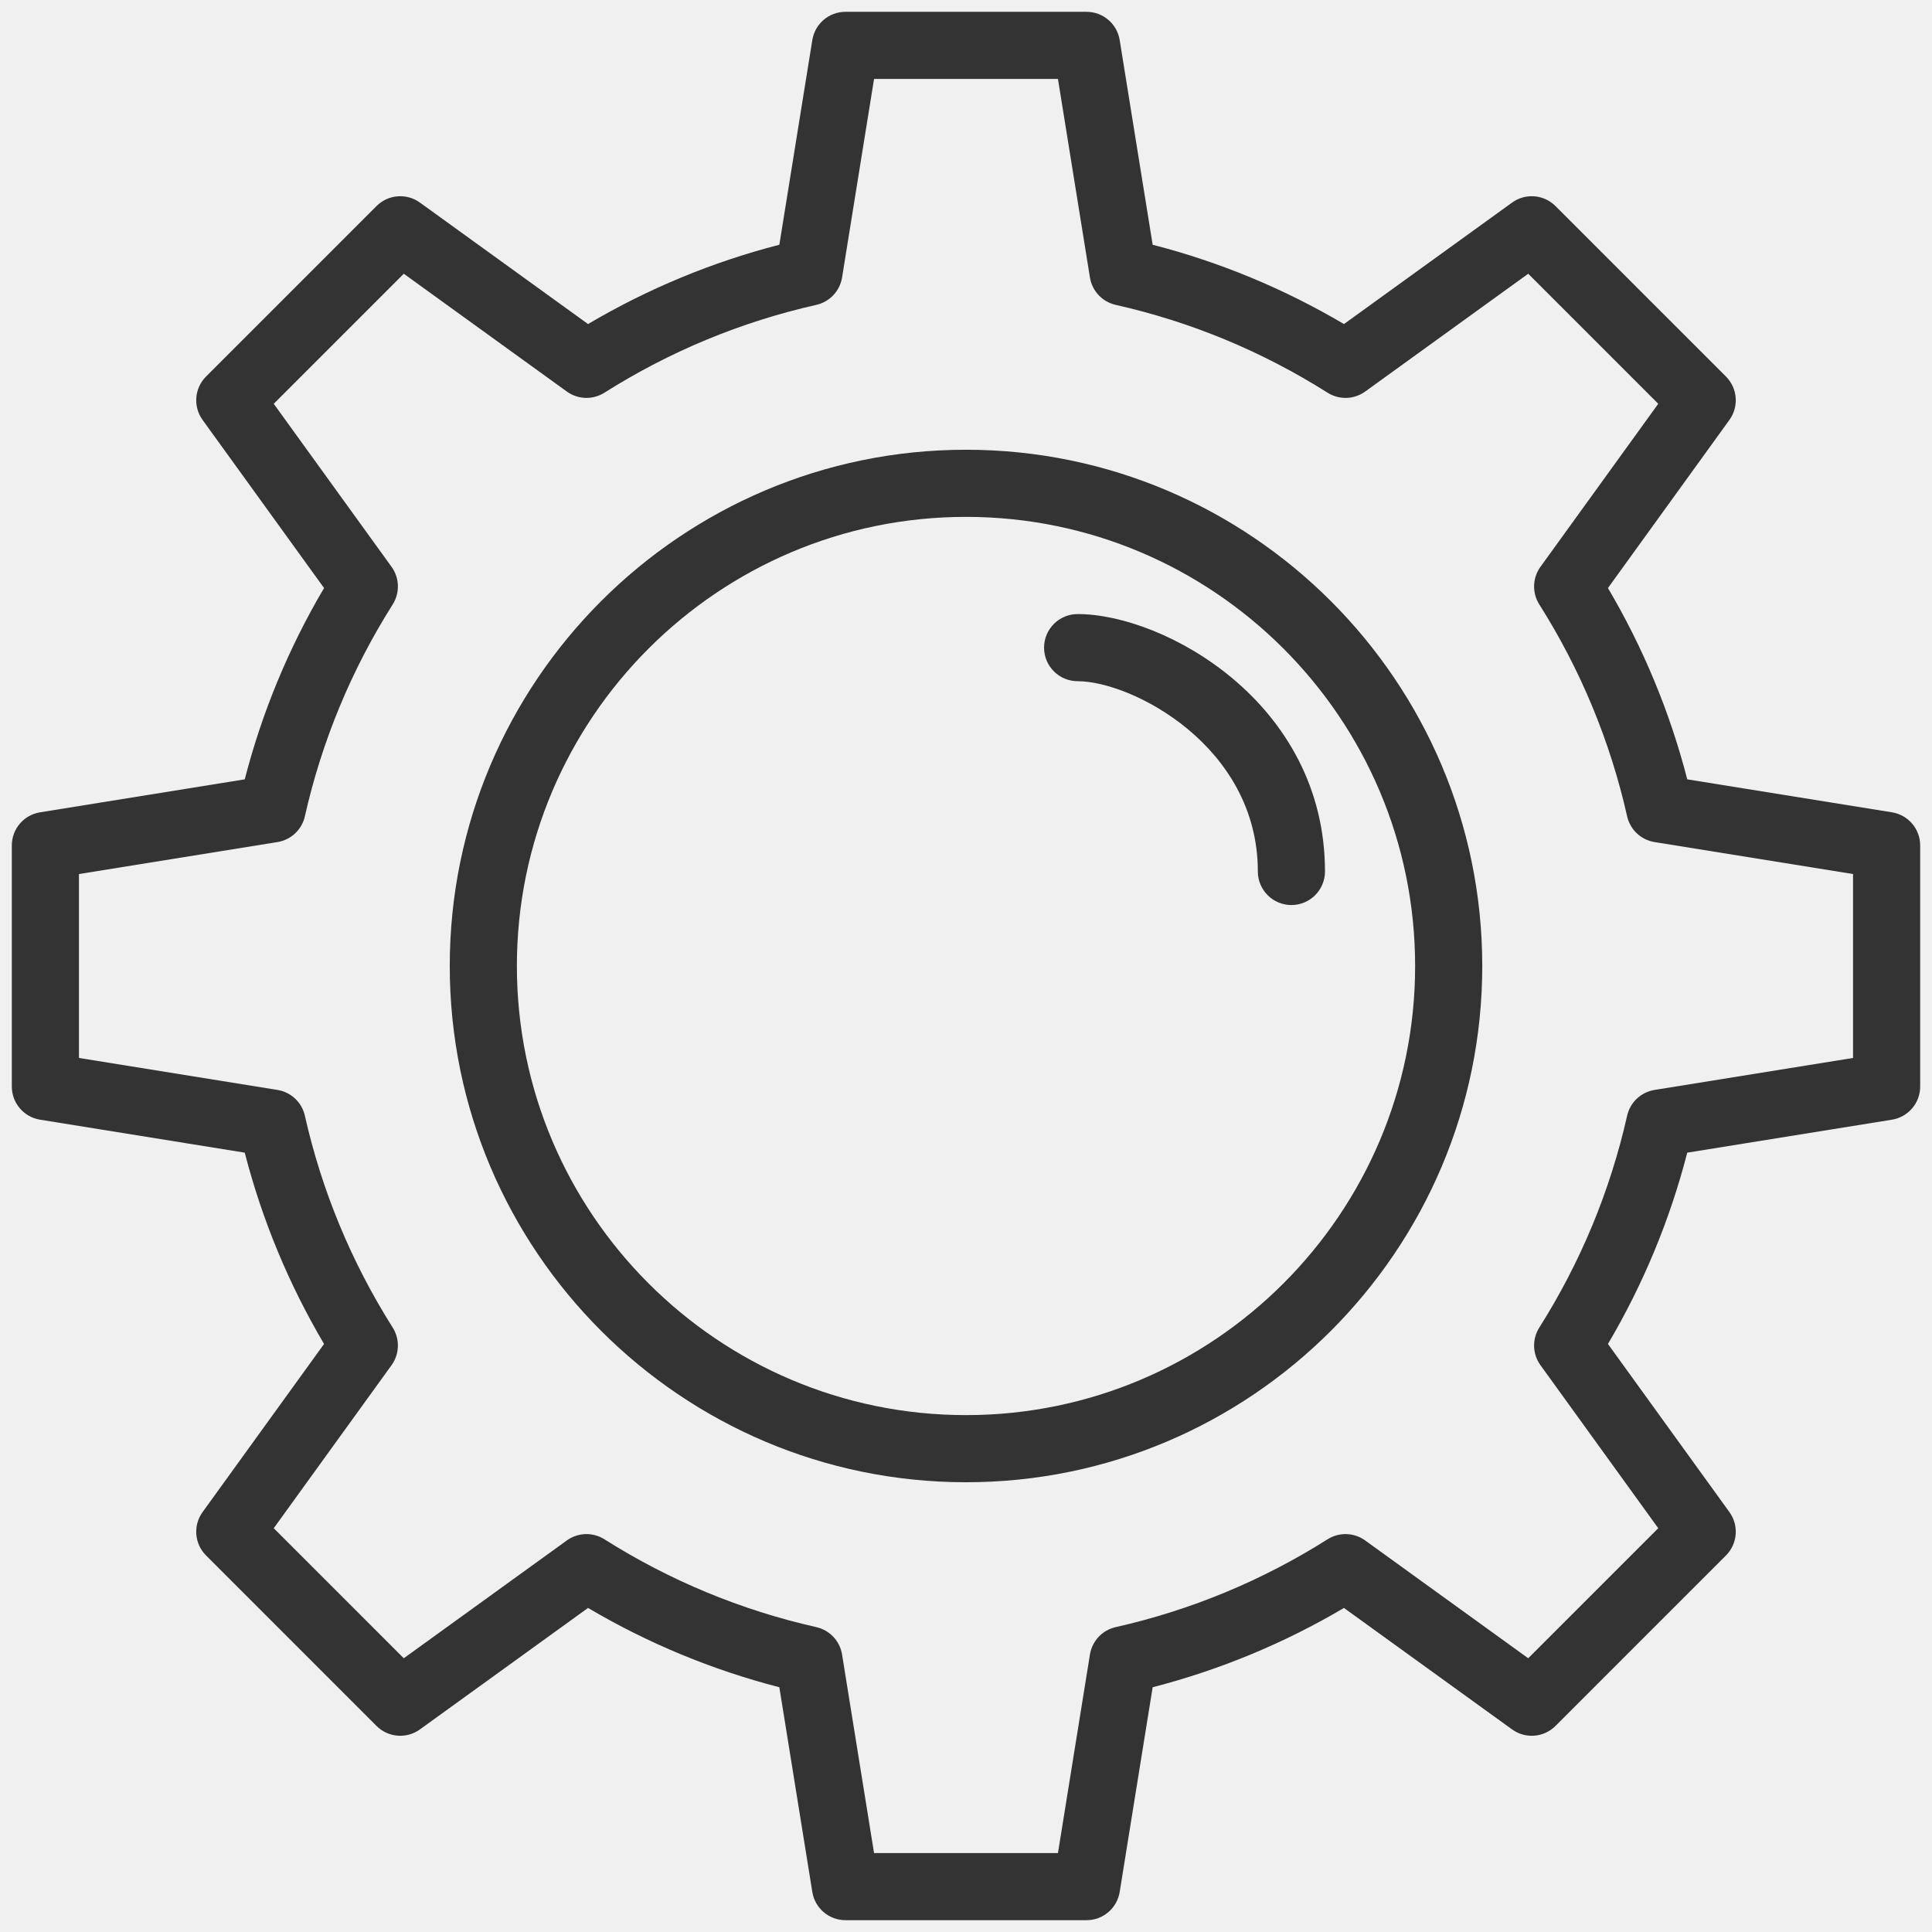
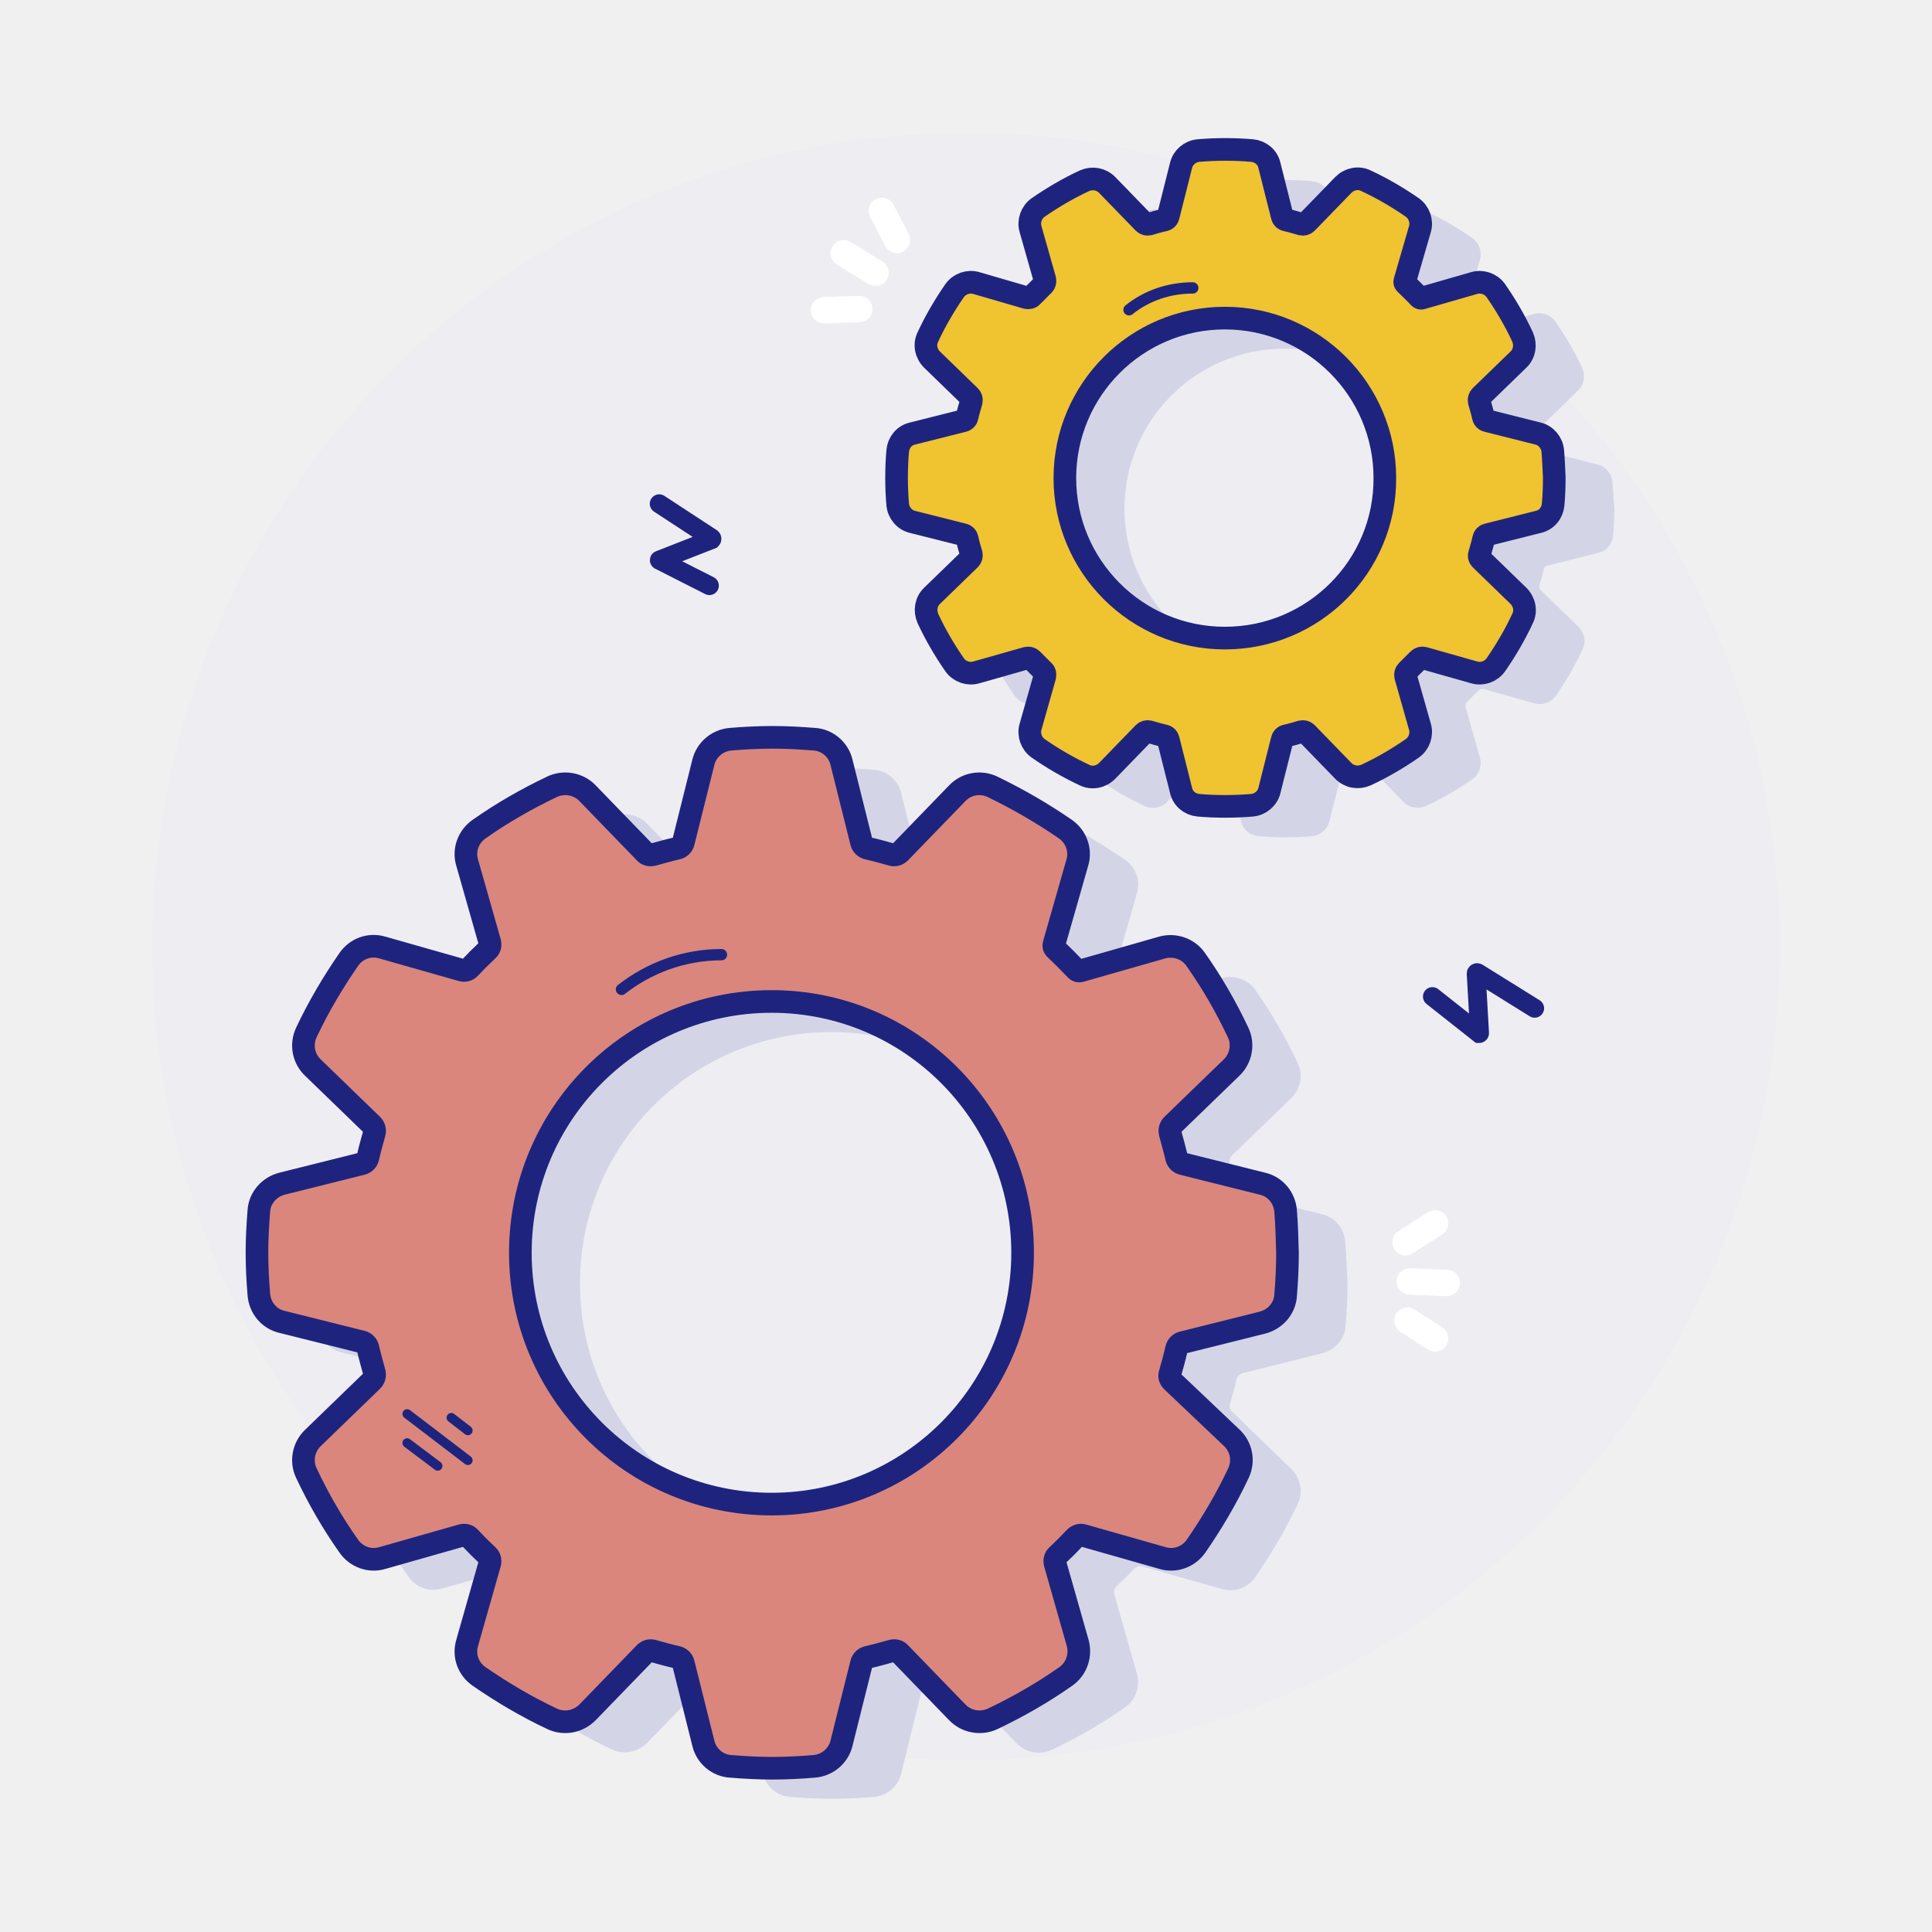
- <svg xmlns="http://www.w3.org/2000/svg" version="1.1" id="GEAR" x="0px" y="0px" width="1800px" height="1800px" viewBox="0 0 1800 1800" enable-background="new 0 0 1800 1800" xml:space="preserve">
-   <g id="Layer">
-     <g>
-       <g>
-         <path fill="#333333" d="M1203.175,843.2c-17.272,0-31.273-14-31.273-31.273c0-116.959-117.688-177.271-167.899-177.271     c-17.272,0-31.273-14.001-31.273-31.273s14.001-31.272,31.273-31.272c80.425,0,230.445,82.364,230.445,239.817     C1234.447,829.2,1220.447,843.2,1203.175,843.2z" />
+ <svg xmlns="http://www.w3.org/2000/svg" id="Layer_1" style="enable-background:new 0 0 512 512;" version="1.1" viewBox="0 0 512 512" xml:space="preserve">
+   <style type="text/css">
+ 	.st0{fill:#EEEDF2;}
+ 	.st1{fill:#D3D5E7;}
+ 	.st2{fill:#FFFFFF;stroke:#1E247E;stroke-width:6;stroke-linecap:round;stroke-miterlimit:10;}
+ 	.st3{fill:#DA867D;stroke:#1E247E;stroke-width:6;stroke-linecap:round;stroke-miterlimit:10;}
+ 	.st4{fill:none;stroke:#1E247E;stroke-width:3;stroke-linecap:round;stroke-miterlimit:10;}
+ 	.st5{fill:none;stroke:#1E247E;stroke-width:2.5;stroke-linecap:round;stroke-miterlimit:10;}
+ 	.st6{fill:#F0C330;stroke:#1E247E;stroke-width:6;stroke-linecap:round;stroke-miterlimit:10;}
+ 	.st7{fill:none;stroke:#1E247E;stroke-width:2;stroke-linecap:round;stroke-miterlimit:10;}
+ 	.st8{fill:#DBE7FE;stroke:#1E247E;stroke-width:6;stroke-linecap:round;stroke-miterlimit:10;}
+ 	.st9{fill:none;stroke:#1E247E;stroke-width:6;stroke-linecap:round;stroke-miterlimit:10;}
+ 	.st10{fill:#1E247E;stroke:#1E247E;stroke-width:4;stroke-linecap:round;stroke-miterlimit:10;}
+ 	.st11{fill:none;stroke:#FFFFFF;stroke-width:7;stroke-linecap:round;stroke-miterlimit:10;}
+ 	.st12{fill:#FFFFFF;stroke:#1E247E;stroke-width:6;stroke-linecap:round;stroke-linejoin:round;stroke-miterlimit:10;}
+ 	.st13{fill:#69ADF7;stroke:#1E247E;stroke-width:2.5;stroke-linecap:round;stroke-miterlimit:10;}
+ 	.st14{fill:none;stroke:#1E247E;stroke-width:3;stroke-linecap:round;stroke-linejoin:round;stroke-miterlimit:10;}
+ 	.st15{fill:#FFFFFF;}
+ 	.st16{fill:#F0C330;stroke:#1E247E;stroke-width:6;stroke-miterlimit:10;}
+ 	.st17{fill:#DA867D;stroke:#1E247E;stroke-width:6;stroke-miterlimit:10;}
+ 	.st18{fill:none;stroke:#1E247E;stroke-width:5;stroke-linecap:round;stroke-miterlimit:10;}
+ 	.st19{fill:none;stroke:#D3D5E7;stroke-width:6;stroke-linecap:round;stroke-miterlimit:10;}
+ 	.st20{fill:none;stroke:#D2D4E6;stroke-width:6;stroke-linecap:round;stroke-miterlimit:10;}
+ 	.st21{fill:#EFC230;stroke:#D3D5E7;stroke-width:6;stroke-linecap:round;stroke-miterlimit:10;}
+ 	.st22{fill:#FFFFFF;stroke:#1E247E;stroke-width:6;stroke-miterlimit:10;}
+ 	.st23{fill:none;stroke:#1E247E;stroke-width:4;stroke-linecap:round;stroke-miterlimit:10;}
+ 	.st24{fill:#EFC230;stroke:#1E247E;stroke-width:6;stroke-linecap:round;stroke-miterlimit:10;}
+ 	.st25{fill:#69AEF8;stroke:#1E247E;stroke-width:6;stroke-miterlimit:10;}
+ 	.st26{fill:#FFFFFF;stroke:#1E247E;stroke-width:5;stroke-linecap:round;stroke-miterlimit:10;}
+ 	.st27{fill:#1E247E;}
+ 	.st28{fill:#F0C330;}
+ 	.st29{fill:#DA867D;stroke:#1E247E;stroke-width:5.5;stroke-linecap:round;stroke-miterlimit:10;}
+ 	.st30{fill:#D3D5E7;stroke:#1E247E;stroke-width:5.5;stroke-linecap:round;stroke-miterlimit:10;}
+ 	.st31{fill:#69AEF8;}
+ 	.st32{fill:#D3D5E7;stroke:#1E247E;stroke-width:6;stroke-linejoin:round;stroke-miterlimit:10;}
+ 	.st33{fill:#FCF5F2;stroke:#1E247E;stroke-width:6;stroke-linejoin:round;stroke-miterlimit:10;}
+ 	.st34{fill:#DA867D;stroke:#1E247E;stroke-width:6;stroke-linejoin:round;stroke-miterlimit:10;}
+ 	.st35{fill:#DA867D;}
+ 	.st36{fill:#69AEF8;stroke:#1E247E;stroke-width:6;stroke-linecap:round;stroke-linejoin:round;stroke-miterlimit:10;}
+ 	.st37{fill:#1E247E;stroke:#1E247E;stroke-width:6;stroke-linecap:round;stroke-linejoin:round;stroke-miterlimit:10;}
+ 	.st38{fill:#DBE7FE;stroke:#1E247E;stroke-width:6;stroke-linejoin:round;stroke-miterlimit:10;}
+ 	.st39{fill:#F0C330;stroke:#1E247E;stroke-width:6;stroke-linejoin:round;stroke-miterlimit:10;}
+ 	.st40{fill:none;stroke:#FFFFFF;stroke-width:6;stroke-linecap:round;stroke-linejoin:round;stroke-miterlimit:10;}
+ 	.st41{fill:none;stroke:#1E247E;stroke-width:6;stroke-linecap:round;stroke-linejoin:round;stroke-miterlimit:10;}
+ </style>
+   <g>
+     <g id="Settings">
+       <circle class="st0" cx="256" cy="250.8" id="Background_12_" r="215.6" />
+       <g id="Small_gear">
+         <path class="st1" d="M427.3,127.7c-0.2-2.2-1.8-4.1-3.9-4.6l-13.5-3.4c-0.5-0.1-0.9-0.5-1-1c-0.3-1.4-0.7-2.8-1.1-4.1      c-0.1-0.5,0-1,0.4-1.4l10-9.7c1.6-1.5,2-3.9,1.1-6c-2-4.3-4.4-8.4-7.1-12.3c-1.3-1.8-3.6-2.6-5.7-2l-13.8,3.9      c-0.2,0.1-0.5,0-0.7-0.2c-1.1-1.2-2.4-2.4-3.6-3.6c-0.2-0.2-0.3-0.4-0.2-0.7l4-13.8c0.6-2.1-0.2-4.4-2-5.7      c-3.9-2.7-8-5.1-12.3-7.1c-2-1-4.4-0.5-6,1.1l-9.7,10c-0.4,0.4-0.9,0.5-1.4,0.4c-1.4-0.4-2.7-0.8-4.1-1.1c-0.5-0.1-0.9-0.5-1-1      l-3.4-13.5c-0.5-2.2-2.4-3.7-4.6-3.9c-2.3-0.2-4.7-0.3-7.1-0.3s-4.8,0.1-7.1,0.3c-2.2,0.2-4.1,1.8-4.6,3.9l-3.4,13.5      c-0.1,0.5-0.5,0.9-1,1c-1.4,0.3-2.8,0.7-4.1,1.1c-0.5,0.1-1,0-1.4-0.4l-9.7-10c-1.6-1.6-3.9-2-6-1.1c-4.3,2-8.4,4.4-12.3,7.1      c-1.8,1.3-2.6,3.6-2,5.7l3.8,13.4c0.1,0.5,0,1-0.4,1.4c-1,1-2,2-3,3c-0.3,0.4-0.9,0.5-1.4,0.4l-13.4-3.8c-2.1-0.6-4.4,0.2-5.7,2      c-2.7,3.9-5.1,8-7.1,12.3c-1,2-0.5,4.4,1.1,6l10,9.7c0.4,0.4,0.5,0.9,0.4,1.4c-0.4,1.4-0.8,2.7-1.1,4.1c-0.1,0.5-0.5,0.9-1,1      l-13.5,3.4c-2.2,0.5-3.7,2.4-3.9,4.6c-0.2,2.3-0.3,4.7-0.3,7.1c0,2.4,0.1,4.8,0.3,7.1c0.2,2.2,1.8,4.1,3.9,4.6l13.5,3.4      c0.5,0.1,0.9,0.5,1,1c0.3,1.4,0.7,2.8,1.1,4.1c0.1,0.5,0,1-0.4,1.4l-10,9.7c-1.6,1.5-2,3.9-1.1,6c2,4.3,4.4,8.4,7.1,12.3      c1.3,1.8,3.6,2.6,5.7,2l13.4-3.8c0.5-0.1,1,0,1.4,0.4c1,1,2,2,3,3c0.4,0.3,0.5,0.9,0.4,1.4l-3.8,13.4c-0.6,2.1,0.2,4.4,2,5.7      c3.9,2.7,8,5.1,12.3,7.1c2,1,4.4,0.5,6-1.1l9.7-10c0.4-0.4,0.9-0.5,1.4-0.4c1.4,0.4,2.7,0.8,4.1,1.1c0.5,0.1,0.9,0.5,1,1      l3.4,13.5c0.5,2.2,2.4,3.7,4.6,3.9c2.3,0.2,4.7,0.3,7.1,0.3s4.8-0.1,7.1-0.3c2.2-0.2,4.1-1.8,4.6-3.9l3.4-13.5      c0.1-0.5,0.5-0.9,1-1c1.4-0.3,2.8-0.7,4.1-1.1c0.5-0.1,1,0,1.4,0.4l9.7,10c1.6,1.6,3.9,2,6,1.1c4.3-2,8.4-4.4,12.3-7.1      c1.8-1.3,2.6-3.6,2-5.7l-3.8-13.4c-0.1-0.5,0-1,0.4-1.4c1-1,2-2,3-3c0.4-0.4,0.9-0.5,1.4-0.4l13.4,3.8c2.1,0.6,4.4-0.2,5.7-2      c2.7-3.9,5.1-8,7.1-12.3c1-2,0.5-4.4-1.1-6l-10-9.7c-0.4-0.4-0.5-0.9-0.3-1.4c0.4-1.4,0.8-2.7,1.1-4.1c0.1-0.5,0.5-0.9,1-1      l13.5-3.4c2.2-0.5,3.7-2.4,3.9-4.6c0.2-2.3,0.3-4.7,0.3-7.1C427.6,132.4,427.5,130,427.3,127.7z M340.4,177.2      c-23.4,0-42.4-19-42.4-42.4c0-23.4,19-42.4,42.4-42.4s42.4,19,42.4,42.4C382.9,158.2,363.9,177.2,340.4,177.2z" />
+         <path class="st16" d="M411.5,119.5c-0.2-2.2-1.8-4.1-3.9-4.6l-13.5-3.4c-0.5-0.1-0.9-0.5-1-1      c-0.3-1.4-0.7-2.8-1.1-4.1c-0.1-0.5,0-1,0.4-1.4l10-9.7c1.6-1.5,2-3.9,1.1-6c-2-4.3-4.4-8.4-7.1-12.3c-1.3-1.8-3.6-2.6-5.7-2      L376.8,79c-0.2,0.1-0.5,0-0.7-0.2c-1.1-1.2-2.4-2.4-3.6-3.6c-0.2-0.2-0.3-0.4-0.2-0.7l4-13.8c0.6-2.1-0.2-4.4-2-5.7      c-3.9-2.7-8-5.1-12.3-7.1c-2-1-4.4-0.5-6,1.1l-9.7,10c-0.4,0.4-0.9,0.5-1.4,0.4c-1.4-0.4-2.7-0.8-4.1-1.1c-0.5-0.1-0.9-0.5-1-1      l-3.4-13.5c-0.5-2.2-2.4-3.7-4.6-3.9c-2.3-0.2-4.7-0.3-7.1-0.3s-4.8,0.1-7.1,0.3c-2.2,0.2-4.1,1.8-4.6,3.9l-3.4,13.5      c-0.1,0.5-0.5,0.9-1,1c-1.4,0.3-2.8,0.7-4.1,1.1c-0.5,0.1-1,0-1.4-0.4l-9.7-10c-1.6-1.6-3.9-2-6-1.1c-4.3,2-8.4,4.4-12.3,7.1      c-1.8,1.3-2.6,3.6-2,5.7l3.8,13.4c0.1,0.5,0,1-0.4,1.4c-1,1-2,2-3,3c-0.3,0.4-0.9,0.5-1.4,0.4L258.7,75c-2.1-0.6-4.4,0.2-5.7,2      c-2.7,3.9-5.1,8-7.1,12.3c-1,2-0.5,4.4,1.1,6l10,9.7c0.4,0.4,0.5,0.9,0.4,1.4c-0.4,1.4-0.8,2.7-1.1,4.1c-0.1,0.5-0.5,0.9-1,1      l-13.5,3.4c-2.2,0.5-3.7,2.4-3.9,4.6c-0.2,2.3-0.3,4.7-0.3,7.1c0,2.4,0.1,4.8,0.3,7.1c0.2,2.2,1.8,4.1,3.9,4.6l13.5,3.4      c0.5,0.1,0.9,0.5,1,1c0.3,1.4,0.7,2.8,1.1,4.1c0.1,0.5,0,1-0.4,1.4l-10,9.7c-1.6,1.5-2,3.9-1.1,6c2,4.3,4.4,8.4,7.1,12.3      c1.3,1.8,3.6,2.6,5.7,2l13.4-3.8c0.5-0.1,1,0,1.4,0.4c1,1,2,2,3,3c0.4,0.3,0.5,0.9,0.4,1.4l-3.8,13.4c-0.6,2.1,0.2,4.4,2,5.7      c3.9,2.7,8,5.1,12.3,7.1c2,1,4.4,0.5,6-1.1l9.7-10c0.4-0.4,0.9-0.5,1.4-0.4c1.4,0.4,2.7,0.8,4.1,1.1c0.5,0.1,0.9,0.5,1,1      l3.4,13.5c0.5,2.2,2.4,3.7,4.6,3.9c2.3,0.2,4.7,0.3,7.1,0.3s4.8-0.1,7.1-0.3c2.2-0.2,4.1-1.8,4.6-3.9l3.4-13.5      c0.1-0.5,0.5-0.9,1-1c1.4-0.3,2.8-0.7,4.1-1.1c0.5-0.1,1,0,1.4,0.4l9.7,10c1.6,1.6,3.9,2,6,1.1c4.3-2,8.4-4.4,12.3-7.1      c1.8-1.3,2.6-3.6,2-5.7l-3.8-13.4c-0.1-0.5,0-1,0.4-1.4c1-1,2-2,3-3c0.4-0.4,0.9-0.5,1.4-0.4l13.4,3.8c2.1,0.6,4.4-0.2,5.7-2      c2.7-3.9,5.1-8,7.1-12.3c1-2,0.5-4.4-1.1-6l-10-9.7c-0.4-0.4-0.5-0.9-0.3-1.4c0.4-1.4,0.8-2.7,1.1-4.1c0.1-0.5,0.5-0.9,1-1      l13.5-3.4c2.2-0.5,3.7-2.4,3.9-4.6c0.2-2.3,0.3-4.7,0.3-7.1C411.8,124.3,411.7,121.9,411.5,119.5z M324.6,169.1      c-23.4,0-42.4-19-42.4-42.4c0-23.4,19-42.4,42.4-42.4c23.4,0,42.4,19,42.4,42.4C367.1,150.1,348.1,169.1,324.6,169.1z" id="Shape_48_" />
+         <path class="st4" d="M299.2,82.1c4.6-3.7,10.5-5.8,16.9-5.8" id="Line_13_" />
+         <g id="Sparkles_8_">
+           <line class="st11" x1="227.7" x2="218.4" y1="81.9" y2="82.2" />
+           <line class="st11" x1="233.7" x2="237.7" y1="55.9" y2="63.6" />
+           <line class="st11" x1="223.6" x2="232" y1="67.1" y2="72.3" />
+         </g>
      </g>
-       <g>
-         <path fill="#333333" d="M1012.309,1788.987H787.691c-15.351,0-28.433-11.143-30.876-26.299l-30.721-190.718     c-62.62-16.151-122.402-40.937-178.231-73.885L391.23,1611.258c-12.442,8.983-29.575,7.622-40.428-3.237l-158.825-158.829     c-10.855-10.854-12.227-27.983-3.235-40.427l113.17-156.626c-32.943-55.81-57.731-115.603-73.889-178.231l-190.716-30.723     c-15.156-2.443-26.299-15.523-26.299-30.876V787.688c0-15.353,11.143-28.433,26.299-30.876l190.716-30.717     c16.157-62.633,40.945-122.426,73.887-178.237L188.742,391.235c-8.992-12.443-7.62-29.571,3.235-40.429l158.825-158.834     c10.856-10.854,27.989-12.225,40.428-3.235l156.631,113.17c55.823-32.951,115.604-57.731,178.233-73.885l30.721-190.711     c2.443-15.157,15.525-26.299,30.876-26.299h224.617c15.353,0,28.433,11.143,30.876,26.299l30.723,190.713     c62.629,16.151,122.418,40.938,178.231,73.889l156.631-113.172c12.438-8.994,29.563-7.62,40.431,3.235l158.825,158.829     c10.854,10.855,12.225,27.985,3.232,40.429L1498.09,547.861c32.957,55.832,57.738,115.611,73.89,178.233l190.713,30.717     c15.156,2.443,26.3,15.523,26.3,30.876v224.621c0,15.353-11.144,28.433-26.3,30.876l-190.718,30.723     c-16.155,62.629-40.94,122.422-73.885,178.231l113.168,156.631c8.992,12.442,7.622,29.571-3.232,40.431L1449.2,1608.025     c-10.855,10.859-27.988,12.22-40.431,3.232l-156.64-113.172c-55.81,32.943-115.598,57.729-178.223,73.88l-30.723,190.723     C1040.741,1777.845,1027.661,1788.987,1012.309,1788.987z M814.331,1726.441h171.338l29.794-184.958     c2.033-12.613,11.535-22.727,24-25.536c70.089-15.798,136.509-43.327,197.41-81.83c10.789-6.827,24.659-6.404,35.025,1.087     l151.91,109.756l121.151-121.151l-109.752-151.901c-7.482-10.357-7.914-24.223-1.086-35.025     c38.498-60.901,66.031-127.325,81.843-197.423c2.81-12.465,12.918-21.963,25.531-23.996l184.95-29.794V814.327l-184.95-29.79     c-12.613-2.033-22.727-11.535-25.536-24c-15.793-70.076-43.327-136.498-81.838-197.419c-6.828-10.8-6.396-24.667,1.086-35.025     l109.752-151.897L1423.809,255.04l-151.901,109.756c-10.362,7.482-24.231,7.912-35.029,1.084     c-60.901-38.504-127.321-66.041-197.415-81.838c-12.465-2.81-21.967-12.918-24-25.533l-29.794-184.95h-171.34l-29.792,184.945     c-2.033,12.615-11.533,22.724-23.998,25.534c-70.089,15.802-136.511,43.336-197.421,81.836     c-10.805,6.828-24.667,6.394-35.025-1.086L376.192,255.036L255.04,376.196l109.752,151.893     c7.484,10.357,7.914,24.225,1.086,35.025c-38.495,60.898-66.031,127.323-81.84,197.428     c-2.813,12.462-12.921,21.962-25.534,23.995l-184.95,29.79v171.342l184.95,29.794c12.613,2.033,22.722,11.531,25.534,23.996     c15.806,70.098,43.342,136.521,81.84,197.423c6.828,10.803,6.398,24.668-1.086,35.025L255.04,1423.804l121.152,121.156     l151.901-109.756c10.353-7.486,24.223-7.919,35.023-1.087c60.923,38.503,127.345,66.036,197.423,81.839     c12.464,2.81,21.964,12.918,23.998,25.531L814.331,1726.441z" />
+       <g id="Large_gear">
+         <path class="st1" d="M356.5,329c-0.3-3.5-2.7-6.4-6.1-7.2l-21.2-5.3c-0.8-0.2-1.4-0.8-1.6-1.6c-0.5-2.2-1.1-4.3-1.7-6.5      c-0.2-0.8,0-1.6,0.6-2.2l15.7-15.2c2.5-2.4,3.2-6.2,1.7-9.3c-3.2-6.8-6.9-13.2-11.2-19.3c-2-2.9-5.6-4.1-8.9-3.2l-21.7,6.2      c-0.4,0.1-0.8,0-1.1-0.3c-1.8-1.9-3.7-3.8-5.6-5.6c-0.3-0.3-0.4-0.7-0.3-1.1l6.2-21.7c1-3.3-0.3-6.9-3.2-8.9      c-6.1-4.2-12.5-7.9-19.3-11.2c-3.2-1.5-6.9-0.8-9.3,1.7l-15.2,15.7c-0.6,0.6-1.4,0.8-2.1,0.6c-2.1-0.6-4.3-1.2-6.5-1.7      c-0.8-0.2-1.4-0.8-1.6-1.6l-5.3-21.2c-0.8-3.4-3.8-5.9-7.2-6.1c-3.7-0.3-7.4-0.5-11.1-0.5s-7.5,0.2-11.1,0.5      c-3.5,0.3-6.4,2.8-7.2,6.1l-5.3,21.2c-0.2,0.8-0.8,1.4-1.6,1.6c-2.2,0.5-4.3,1.1-6.5,1.7c-0.8,0.2-1.6,0-2.1-0.6l-15.2-15.7      c-2.4-2.5-6.2-3.2-9.4-1.7c-6.7,3.2-13.2,6.9-19.3,11.2c-2.9,2-4.2,5.6-3.2,8.9l6,21.1c0.2,0.8,0,1.6-0.6,2.1      c-1.6,1.5-3.2,3.1-4.7,4.7c-0.5,0.6-1.4,0.8-2.1,0.6l-21.1-6c-3.4-1-6.9,0.3-8.9,3.2c-4.2,6.1-8,12.5-11.2,19.3      c-1.5,3.2-0.8,6.9,1.7,9.3l15.7,15.2c0.6,0.6,0.8,1.4,0.6,2.2c-0.6,2.1-1.2,4.3-1.7,6.5c-0.2,0.8-0.8,1.4-1.6,1.6l-21.2,5.3      c-3.4,0.9-5.9,3.8-6.1,7.2c-0.3,3.7-0.5,7.4-0.5,11.1c0,3.8,0.2,7.5,0.5,11.1c0.3,3.5,2.7,6.4,6.1,7.2l21.2,5.3      c0.8,0.2,1.4,0.8,1.6,1.6c0.5,2.2,1.1,4.3,1.7,6.5c0.2,0.8,0,1.6-0.6,2.2l-15.7,15.2c-2.5,2.4-3.2,6.2-1.7,9.3      c3.2,6.8,6.9,13.2,11.2,19.3c2,2.9,5.6,4.2,8.9,3.2l21.1-6c0.8-0.2,1.6,0,2.1,0.6c1.5,1.6,3.1,3.2,4.7,4.7      c0.6,0.5,0.8,1.4,0.6,2.1l-6,21.1c-1,3.4,0.3,6.9,3.2,8.9c6.1,4.2,12.5,8,19.3,11.2c3.2,1.5,6.9,0.8,9.4-1.7l15.2-15.7      c0.6-0.6,1.4-0.8,2.1-0.6c2.1,0.6,4.3,1.2,6.5,1.7c0.8,0.2,1.4,0.8,1.6,1.6l5.3,21.2c0.8,3.4,3.8,5.9,7.2,6.1      c3.7,0.3,7.4,0.5,11.1,0.5s7.5-0.2,11.1-0.5c3.5-0.3,6.4-2.8,7.2-6.1L244,449c0.2-0.8,0.8-1.4,1.6-1.6c2.2-0.5,4.3-1.1,6.5-1.7      c0.8-0.2,1.6,0,2.1,0.6l15.2,15.7c2.4,2.5,6.2,3.2,9.4,1.7c6.7-3.2,13.2-6.9,19.3-11.2c2.9-2,4.1-5.6,3.2-8.9l-6-21.1      c-0.2-0.8,0-1.6,0.6-2.1c1.6-1.5,3.2-3.1,4.7-4.7c0.6-0.6,1.4-0.8,2.1-0.6l21.1,6c3.3,1,6.9-0.3,8.9-3.2      c4.2-6.1,8-12.5,11.2-19.3c1.5-3.2,0.8-6.9-1.7-9.3l-15.7-15.2c-0.6-0.6-0.8-1.4-0.5-2.1c0.6-2.1,1.2-4.3,1.7-6.5      c0.2-0.8,0.8-1.4,1.6-1.6l21.2-5.3c3.4-0.9,5.9-3.8,6.1-7.2c0.3-3.7,0.5-7.4,0.5-11.1C356.9,336.4,356.8,332.7,356.5,329z       M220.3,406.7c-36.8,0-66.6-29.8-66.6-66.6c0-36.8,29.8-66.6,66.6-66.6s66.6,29.8,66.6,66.6C286.8,376.9,257,406.7,220.3,406.7z      " />
+         <g id="Sparkles_7_">
+           <line class="st11" x1="372.5" x2="380.3" y1="329.2" y2="324.2" />
+           <line class="st11" x1="380.3" x2="373" y1="354.7" y2="350" />
+           <line class="st11" x1="383.4" x2="373.6" y1="340" y2="339.6" />
+         </g>
+         <path class="st17" d="M340.7,320.9c-0.3-3.5-2.7-6.4-6.1-7.2l-21.2-5.3c-0.8-0.2-1.4-0.8-1.6-1.6      c-0.5-2.2-1.1-4.3-1.7-6.5c-0.2-0.8,0-1.6,0.6-2.2l15.7-15.2c2.5-2.4,3.2-6.2,1.7-9.3c-3.2-6.8-6.9-13.2-11.2-19.3      c-2-2.9-5.6-4.1-8.9-3.2l-21.7,6.2c-0.4,0.1-0.8,0-1.1-0.3c-1.8-1.9-3.7-3.8-5.6-5.6c-0.3-0.3-0.4-0.7-0.3-1.1l6.2-21.7      c1-3.3-0.3-6.9-3.2-8.9c-6.1-4.2-12.5-7.9-19.3-11.2c-3.2-1.5-6.9-0.8-9.3,1.7l-15.2,15.7c-0.6,0.6-1.4,0.8-2.1,0.6      c-2.1-0.6-4.3-1.2-6.5-1.7c-0.8-0.2-1.4-0.8-1.6-1.6l-5.3-21.2c-0.8-3.4-3.8-5.9-7.2-6.1c-3.7-0.3-7.4-0.5-11.1-0.5      c-3.7,0-7.5,0.2-11.1,0.5c-3.5,0.3-6.4,2.8-7.2,6.1l-5.3,21.2c-0.2,0.8-0.8,1.4-1.6,1.6c-2.2,0.5-4.3,1.1-6.5,1.7      c-0.8,0.2-1.6,0-2.1-0.6l-15.2-15.7c-2.4-2.5-6.2-3.2-9.4-1.7c-6.7,3.2-13.2,6.9-19.3,11.2c-2.9,2-4.2,5.6-3.2,8.9l6,21.1      c0.2,0.8,0,1.6-0.6,2.1c-1.6,1.5-3.2,3.1-4.7,4.7c-0.5,0.6-1.4,0.8-2.1,0.6l-21.1-6c-3.4-1-6.9,0.3-8.9,3.2      c-4.2,6.1-8,12.5-11.2,19.3c-1.5,3.2-0.8,6.9,1.7,9.3l15.7,15.2c0.6,0.6,0.8,1.4,0.6,2.2c-0.6,2.1-1.2,4.3-1.7,6.5      c-0.2,0.8-0.8,1.4-1.6,1.6l-21.2,5.3c-3.4,0.9-5.9,3.8-6.1,7.2c-0.3,3.7-0.5,7.4-0.5,11.1c0,3.8,0.2,7.5,0.5,11.1      c0.3,3.5,2.7,6.4,6.1,7.2l21.2,5.3c0.8,0.2,1.4,0.8,1.6,1.6c0.5,2.2,1.1,4.3,1.7,6.5c0.2,0.8,0,1.6-0.6,2.2l-15.7,15.2      c-2.5,2.4-3.2,6.2-1.7,9.3c3.2,6.8,6.9,13.2,11.2,19.3c2,2.9,5.6,4.2,8.9,3.2l21.1-6c0.8-0.2,1.6,0,2.1,0.6      c1.5,1.6,3.1,3.2,4.7,4.7c0.6,0.5,0.8,1.4,0.6,2.1l-6,21.1c-1,3.4,0.3,6.9,3.2,8.9c6.1,4.2,12.5,8,19.3,11.2      c3.2,1.5,6.9,0.8,9.4-1.7l15.2-15.7c0.6-0.6,1.4-0.8,2.1-0.6c2.1,0.6,4.3,1.2,6.5,1.7c0.8,0.2,1.4,0.8,1.6,1.6l5.3,21.2      c0.8,3.4,3.8,5.9,7.2,6.1c3.7,0.3,7.4,0.5,11.1,0.5c3.7,0,7.5-0.2,11.1-0.5c3.5-0.3,6.4-2.8,7.2-6.1l5.3-21.2      c0.2-0.8,0.8-1.4,1.6-1.6c2.2-0.5,4.3-1.1,6.5-1.7c0.8-0.2,1.6,0,2.1,0.6l15.2,15.7c2.4,2.5,6.2,3.2,9.4,1.7      c6.7-3.2,13.2-6.9,19.3-11.2c2.9-2,4.1-5.6,3.2-8.9l-6-21.1c-0.2-0.8,0-1.6,0.6-2.1c1.6-1.5,3.2-3.1,4.7-4.7      c0.6-0.6,1.4-0.8,2.1-0.6l21.1,6c3.3,1,6.9-0.3,8.9-3.2c4.2-6.1,8-12.5,11.2-19.3c1.5-3.2,0.8-6.9-1.7-9.3L310.6,366      c-0.6-0.6-0.8-1.4-0.5-2.1c0.6-2.1,1.2-4.3,1.7-6.5c0.2-0.8,0.8-1.4,1.6-1.6l21.2-5.3c3.4-0.9,5.9-3.8,6.1-7.2      c0.3-3.7,0.5-7.4,0.5-11.1C341.1,328.3,341,324.6,340.7,320.9z M204.5,398.6c-36.8,0-66.6-29.8-66.6-66.6      c0-36.8,29.8-66.6,66.6-66.6S271,295.3,271,332C271,368.8,241.2,398.6,204.5,398.6z" id="Shape_47_" />
+         <path class="st4" d="M164.7,262.2c7.3-5.7,16.5-9.2,26.5-9.2" id="Line_12_" />
+         <g id="Lines_21_">
+           <line class="st13" id="Bottom_32_" x1="107.9" x2="116" y1="382.4" y2="388.5" />
+           <line class="st13" id="Middle_31_" x1="107.9" x2="124" y1="374.7" y2="387" />
+           <line class="st13" id="Top_33_" x1="119.6" x2="124" y1="375.7" y2="379.1" />
+         </g>
      </g>
-       <g>
-         <path fill="#333333" d="M900,1380.974c-265.211,0-480.978-215.769-480.978-480.982c0-265.211,215.767-480.978,480.978-480.978     c265.218,0,480.987,215.767,480.987,480.978C1380.987,1165.205,1165.218,1380.974,900,1380.974z M900,481.56     c-230.725,0-418.432,187.707-418.432,418.432c0,230.726,187.708,418.437,418.432,418.437     c230.729,0,418.441-187.711,418.441-418.437C1318.441,669.267,1130.729,481.56,900,481.56z" />
+       <g id="Sound">
+         <path class="st18" d="M406.7,267.2l-15.1-9.4c-0.2-0.1-0.4,0-0.4,0.2l0.9,15.8c0,0.1-0.1,0.1-0.1,0.1l-12.4-9.8" id="Right_29_" />
+         <path class="st18" d="M174.7,133.5l13.9,9.1c0.1,0.1,0.1,0.3,0,0.4l-13.8,5.4c-0.1,0-0.1,0.1,0,0.1l13.2,6.7" id="Left_30_" />
      </g>
    </g>
  </g>
-   <g>
- </g>
-   <g>
- </g>
-   <g>
- </g>
-   <g>
- </g>
-   <g>
- </g>
-   <g>
- </g>
</svg>
